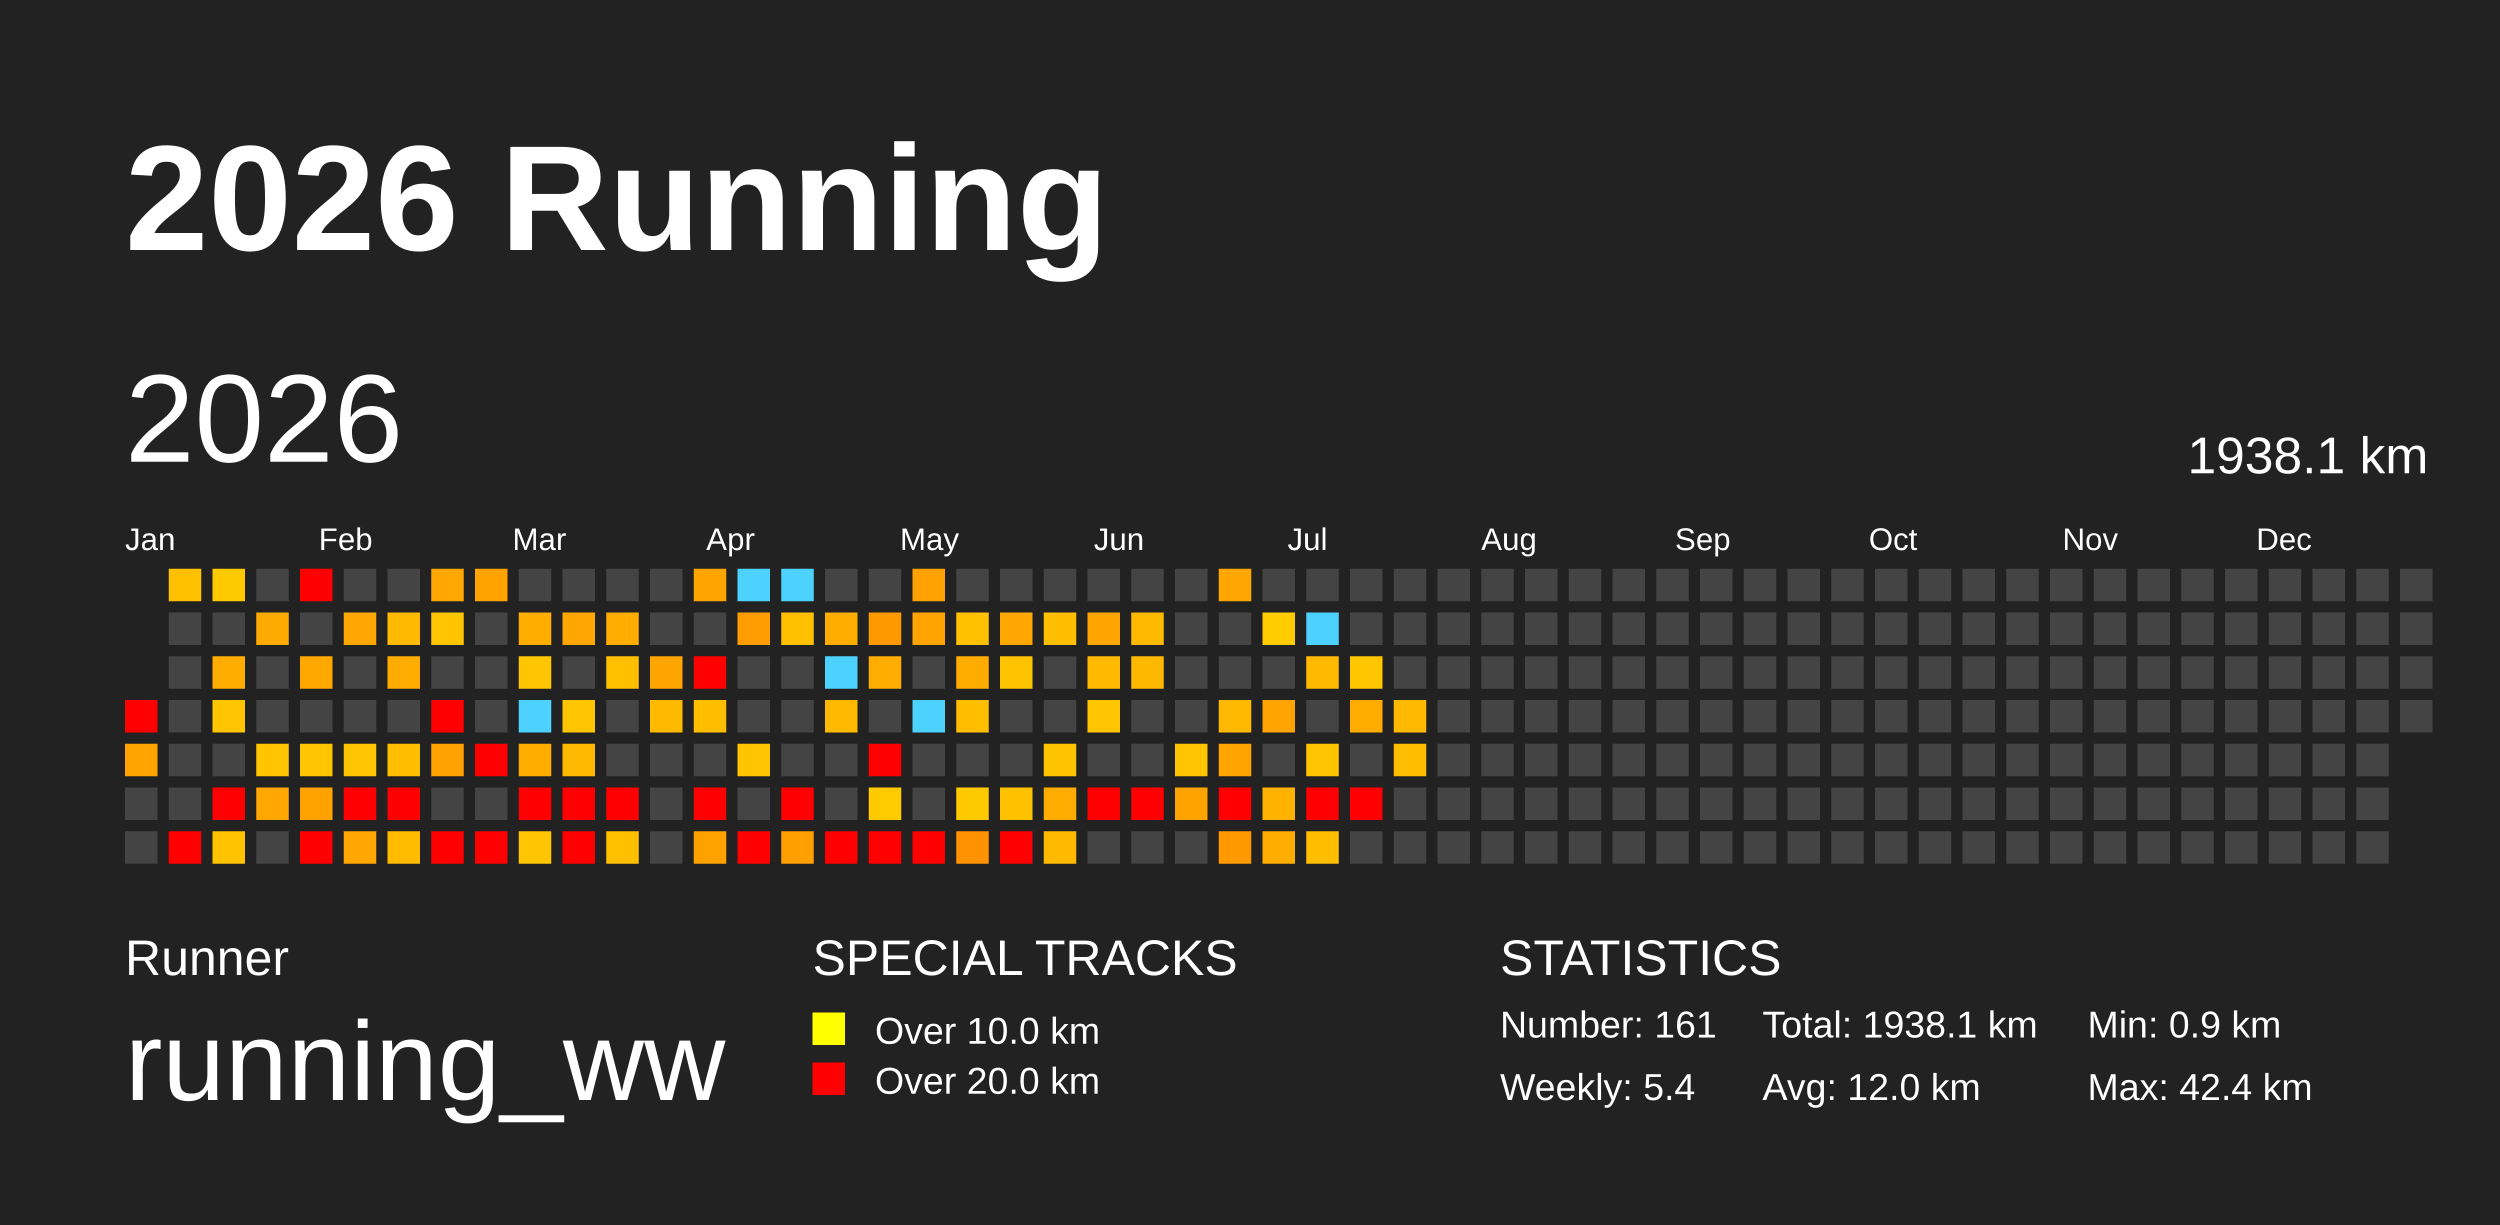
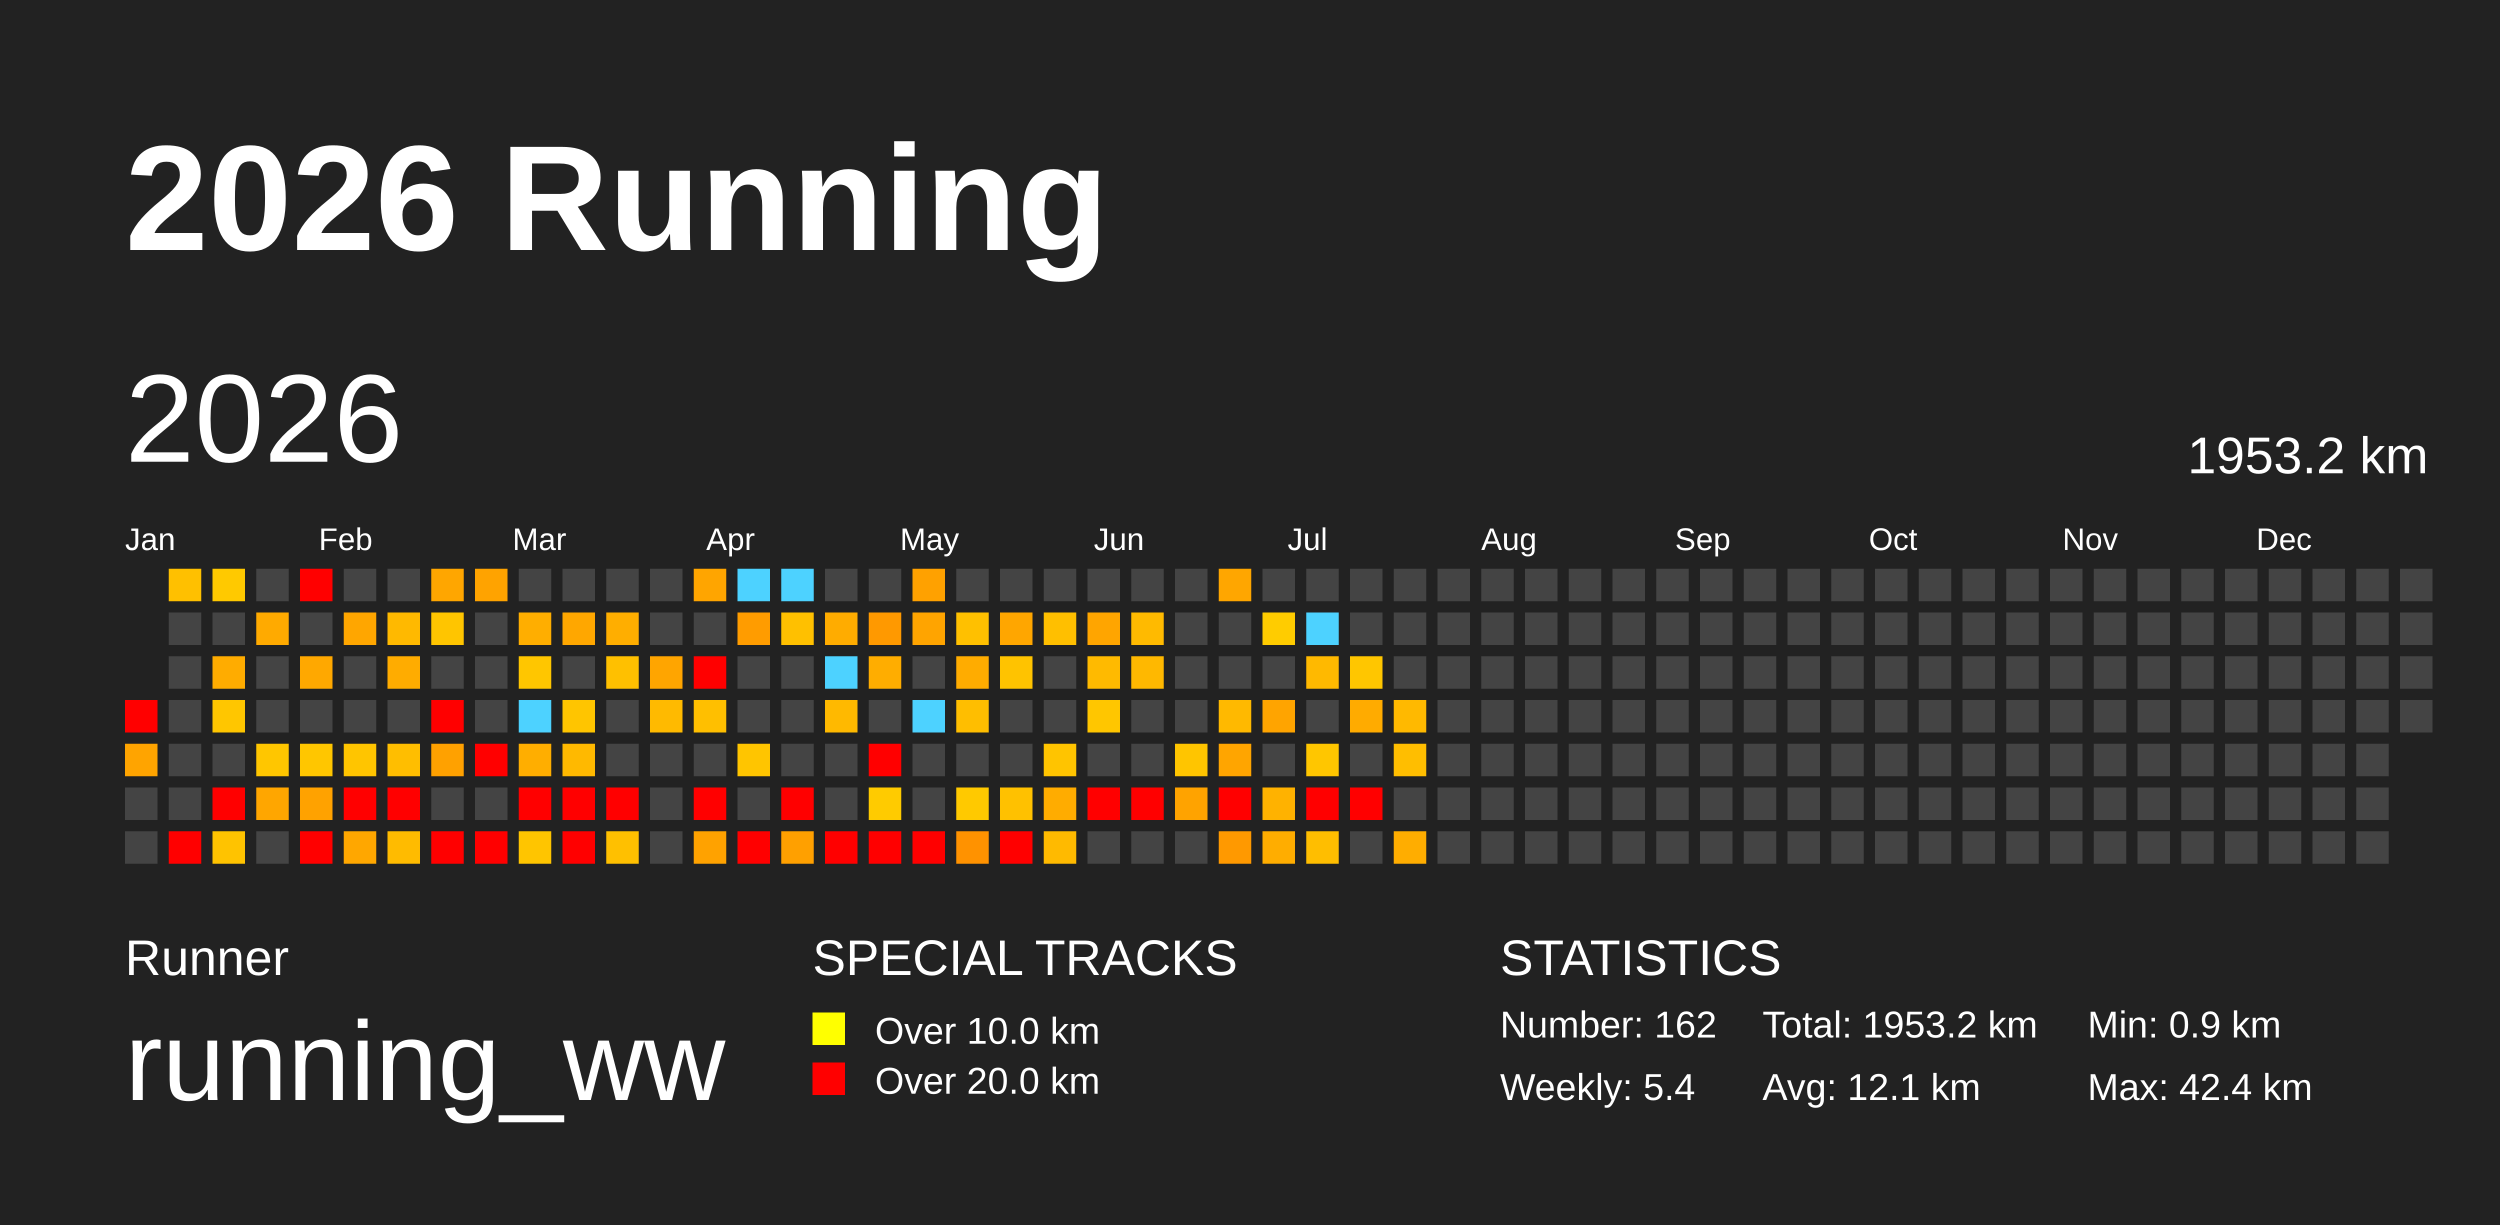
<svg xmlns="http://www.w3.org/2000/svg" baseProfile="full" height="98mm" version="1.1" viewBox="0,0,200,98" width="200mm">
  <defs />
  <rect fill="#222222" height="98" width="200" x="0" y="0" />
  <text fill="#FFFFFF" style="font-size:12px; font-family:Arial; font-weight:bold;" x="10" y="20">2026 Running</text>
  <text fill="#FFFFFF" style="font-size:4px; font-family:Arial" x="10" y="78">Runner</text>
  <text fill="#FFFFFF" style="font-size:9px; font-family:Arial" x="10" y="88">running_ww</text>
  <text fill="#FFFFFF" style="font-size:4px; font-family:Arial" x="65" y="78">SPECIAL TRACKS</text>
  <rect fill="yellow" height="2.6" width="2.6" x="65" y="81" />
  <text fill="#FFFFFF" style="font-size:3px; font-family:Arial" x="70" y="83.5">Over 10.0 km</text>
  <rect fill="red" height="2.6" width="2.6" x="65" y="85" />
  <text fill="#FFFFFF" style="font-size:3px; font-family:Arial" x="70" y="87.5">Over 20.0 km</text>
  <text fill="#FFFFFF" style="font-size:4px; font-family:Arial" x="120" y="78">STATISTICS</text>
-   <text fill="#FFFFFF" style="font-size:3px; font-family:Arial" x="120" y="83">Number: 161</text>
+   <text fill="#FFFFFF" style="font-size:3px; font-family:Arial" x="120" y="83">Number: 162</text>
  <text fill="#FFFFFF" style="font-size:3px; font-family:Arial" x="120" y="88">Weekly: 5.4</text>
-   <text fill="#FFFFFF" style="font-size:3px; font-family:Arial" x="141" y="83">Total: 1938.1 km</text>
-   <text fill="#FFFFFF" style="font-size:3px; font-family:Arial" x="141" y="88">Avg: 12.0 km</text>
+   <text fill="#FFFFFF" style="font-size:3px; font-family:Arial" x="141" y="83">Total: 1953.2 km</text>
+   <text fill="#FFFFFF" style="font-size:3px; font-family:Arial" x="141" y="88">Avg: 12.1 km</text>
  <text fill="#FFFFFF" style="font-size:3px; font-family:Arial" x="167" y="83">Min: 0.9 km</text>
  <text fill="#FFFFFF" style="font-size:3px; font-family:Arial" x="167" y="88">Max: 42.4 km</text>
  <text dominant-baseline="hanging" fill="#FFFFFF" style="font-size:10.0px; font-family:Arial;" x="10" y="30">2026</text>
-   <text dominant-baseline="hanging" fill="#FFFFFF" style="font-size:4.125px; font-family:Arial;" x="175" y="35">1938.1 km</text>
+   <text dominant-baseline="hanging" fill="#FFFFFF" style="font-size:4.125px; font-family:Arial;" x="175" y="35">1953.2 km</text>
  <text fill="#FFFFFF" style="font-size:2.5px; font-family:Arial" x="10.0" y="44">Jan</text>
  <text fill="#FFFFFF" style="font-size:2.5px; font-family:Arial" x="25.5" y="44">Feb</text>
  <text fill="#FFFFFF" style="font-size:2.5px; font-family:Arial" x="41.0" y="44">Mar</text>
  <text fill="#FFFFFF" style="font-size:2.5px; font-family:Arial" x="56.5" y="44">Apr</text>
  <text fill="#FFFFFF" style="font-size:2.5px; font-family:Arial" x="72.0" y="44">May</text>
  <text fill="#FFFFFF" style="font-size:2.5px; font-family:Arial" x="87.5" y="44">Jun</text>
  <text fill="#FFFFFF" style="font-size:2.5px; font-family:Arial" x="103.0" y="44">Jul</text>
  <text fill="#FFFFFF" style="font-size:2.5px; font-family:Arial" x="118.5" y="44">Aug</text>
  <text fill="#FFFFFF" style="font-size:2.5px; font-family:Arial" x="134.0" y="44">Sep</text>
  <text fill="#FFFFFF" style="font-size:2.5px; font-family:Arial" x="149.5" y="44">Oct</text>
  <text fill="#FFFFFF" style="font-size:2.5px; font-family:Arial" x="165.0" y="44">Nov</text>
  <text fill="#FFFFFF" style="font-size:2.5px; font-family:Arial" x="180.5" y="44">Dec</text>
  <rect fill="red" height="2.6" width="2.6" x="10.0" y="56.0" />
  <rect fill="#ffa400" height="2.6" width="2.6" x="10.0" y="59.5" />
  <rect fill="#444444" height="2.6" width="2.6" x="10.0" y="63.0" />
  <rect fill="#444444" height="2.6" width="2.6" x="10.0" y="66.5" />
  <rect fill="#ffc000" height="2.6" width="2.6" x="13.5" y="45.5" />
  <rect fill="#444444" height="2.6" width="2.6" x="13.5" y="49.0" />
  <rect fill="#444444" height="2.6" width="2.6" x="13.5" y="52.5" />
  <rect fill="#444444" height="2.6" width="2.6" x="13.5" y="56.0" />
  <rect fill="#444444" height="2.6" width="2.6" x="13.5" y="59.5" />
  <rect fill="#444444" height="2.6" width="2.6" x="13.5" y="63.0" />
  <rect fill="red" height="2.6" width="2.6" x="13.5" y="66.5" />
  <rect fill="#ffc900" height="2.6" width="2.6" x="17.0" y="45.5" />
  <rect fill="#444444" height="2.6" width="2.6" x="17.0" y="49.0" />
  <rect fill="#ffac00" height="2.6" width="2.6" x="17.0" y="52.5" />
  <rect fill="#ffc600" height="2.6" width="2.6" x="17.0" y="56.0" />
  <rect fill="#444444" height="2.6" width="2.6" x="17.0" y="59.5" />
  <rect fill="red" height="2.6" width="2.6" x="17.0" y="63.0" />
  <rect fill="#ffc300" height="2.6" width="2.6" x="17.0" y="66.5" />
  <rect fill="#444444" height="2.6" width="2.6" x="20.5" y="45.5" />
  <rect fill="#ffaa00" height="2.6" width="2.6" x="20.5" y="49.0" />
  <rect fill="#444444" height="2.6" width="2.6" x="20.5" y="52.5" />
  <rect fill="#444444" height="2.6" width="2.6" x="20.5" y="56.0" />
  <rect fill="#ffc600" height="2.6" width="2.6" x="20.5" y="59.5" />
  <rect fill="#ffa600" height="2.6" width="2.6" x="20.5" y="63.0" />
  <rect fill="#444444" height="2.6" width="2.6" x="20.5" y="66.5" />
  <rect fill="red" height="2.6" width="2.6" x="24.0" y="45.5" />
  <rect fill="#444444" height="2.6" width="2.6" x="24.0" y="49.0" />
  <rect fill="#ffa800" height="2.6" width="2.6" x="24.0" y="52.5" />
  <rect fill="#444444" height="2.6" width="2.6" x="24.0" y="56.0" />
  <rect fill="#ffc600" height="2.6" width="2.6" x="24.0" y="59.5" />
  <rect fill="#ffa200" height="2.6" width="2.6" x="24.0" y="63.0" />
  <rect fill="red" height="2.6" width="2.6" x="24.0" y="66.5" />
  <rect fill="#444444" height="2.6" width="2.6" x="27.5" y="45.5" />
  <rect fill="#ffa600" height="2.6" width="2.6" x="27.5" y="49.0" />
  <rect fill="#444444" height="2.6" width="2.6" x="27.5" y="52.5" />
  <rect fill="#444444" height="2.6" width="2.6" x="27.5" y="56.0" />
  <rect fill="#ffc500" height="2.6" width="2.6" x="27.5" y="59.5" />
  <rect fill="red" height="2.6" width="2.6" x="27.5" y="63.0" />
  <rect fill="#ffa700" height="2.6" width="2.6" x="27.5" y="66.5" />
  <rect fill="#444444" height="2.6" width="2.6" x="31.0" y="45.5" />
  <rect fill="#ffb900" height="2.6" width="2.6" x="31.0" y="49.0" />
  <rect fill="#ffac00" height="2.6" width="2.6" x="31.0" y="52.5" />
  <rect fill="#444444" height="2.6" width="2.6" x="31.0" y="56.0" />
  <rect fill="#ffbe00" height="2.6" width="2.6" x="31.0" y="59.5" />
  <rect fill="red" height="2.6" width="2.6" x="31.0" y="63.0" />
  <rect fill="#ffbb00" height="2.6" width="2.6" x="31.0" y="66.5" />
  <rect fill="#ffa600" height="2.6" width="2.6" x="34.5" y="45.5" />
  <rect fill="#ffc500" height="2.6" width="2.6" x="34.5" y="49.0" />
  <rect fill="#444444" height="2.6" width="2.6" x="34.5" y="52.5" />
  <rect fill="red" height="2.6" width="2.6" x="34.5" y="56.0" />
  <rect fill="#ffa100" height="2.6" width="2.6" x="34.5" y="59.5" />
  <rect fill="#444444" height="2.6" width="2.6" x="34.5" y="63.0" />
  <rect fill="red" height="2.6" width="2.6" x="34.5" y="66.5" />
  <rect fill="#ffa300" height="2.6" width="2.6" x="38.0" y="45.5" />
  <rect fill="#444444" height="2.6" width="2.6" x="38.0" y="49.0" />
  <rect fill="#444444" height="2.6" width="2.6" x="38.0" y="52.5" />
  <rect fill="#444444" height="2.6" width="2.6" x="38.0" y="56.0" />
  <rect fill="red" height="2.6" width="2.6" x="38.0" y="59.5" />
  <rect fill="#444444" height="2.6" width="2.6" x="38.0" y="63.0" />
  <rect fill="red" height="2.6" width="2.6" x="38.0" y="66.5" />
  <rect fill="#444444" height="2.6" width="2.6" x="41.5" y="45.5" />
  <rect fill="#ffae00" height="2.6" width="2.6" x="41.5" y="49.0" />
  <rect fill="#ffc600" height="2.6" width="2.6" x="41.5" y="52.5" />
  <rect fill="#4dd2ff" height="2.6" width="2.6" x="41.5" y="56.0" />
  <rect fill="#ffae00" height="2.6" width="2.6" x="41.5" y="59.5" />
  <rect fill="red" height="2.6" width="2.6" x="41.5" y="63.0" />
  <rect fill="#ffc500" height="2.6" width="2.6" x="41.5" y="66.5" />
  <rect fill="#444444" height="2.6" width="2.6" x="45.0" y="45.5" />
  <rect fill="#ffa700" height="2.6" width="2.6" x="45.0" y="49.0" />
  <rect fill="#444444" height="2.6" width="2.6" x="45.0" y="52.5" />
  <rect fill="#ffc500" height="2.6" width="2.6" x="45.0" y="56.0" />
  <rect fill="#ffb900" height="2.6" width="2.6" x="45.0" y="59.5" />
  <rect fill="red" height="2.6" width="2.6" x="45.0" y="63.0" />
  <rect fill="red" height="2.6" width="2.6" x="45.0" y="66.5" />
  <rect fill="#444444" height="2.6" width="2.6" x="48.5" y="45.5" />
  <rect fill="#ffae00" height="2.6" width="2.6" x="48.5" y="49.0" />
  <rect fill="#ffc000" height="2.6" width="2.6" x="48.5" y="52.5" />
  <rect fill="#444444" height="2.6" width="2.6" x="48.5" y="56.0" />
  <rect fill="#444444" height="2.6" width="2.6" x="48.5" y="59.5" />
  <rect fill="red" height="2.6" width="2.6" x="48.5" y="63.0" />
  <rect fill="#ffc000" height="2.6" width="2.6" x="48.5" y="66.5" />
  <rect fill="#444444" height="2.6" width="2.6" x="52.0" y="45.5" />
  <rect fill="#444444" height="2.6" width="2.6" x="52.0" y="49.0" />
  <rect fill="#ffa500" height="2.6" width="2.6" x="52.0" y="52.5" />
  <rect fill="#ffba00" height="2.6" width="2.6" x="52.0" y="56.0" />
  <rect fill="#444444" height="2.6" width="2.6" x="52.0" y="59.5" />
  <rect fill="#444444" height="2.6" width="2.6" x="52.0" y="63.0" />
  <rect fill="#444444" height="2.6" width="2.6" x="52.0" y="66.5" />
  <rect fill="#ffa500" height="2.6" width="2.6" x="55.5" y="45.5" />
  <rect fill="#444444" height="2.6" width="2.6" x="55.5" y="49.0" />
  <rect fill="red" height="2.6" width="2.6" x="55.5" y="52.5" />
  <rect fill="#ffbf00" height="2.6" width="2.6" x="55.5" y="56.0" />
  <rect fill="#444444" height="2.6" width="2.6" x="55.5" y="59.5" />
  <rect fill="red" height="2.6" width="2.6" x="55.5" y="63.0" />
  <rect fill="#ffa200" height="2.6" width="2.6" x="55.5" y="66.5" />
  <rect fill="#4dd2ff" height="2.6" width="2.6" x="59.0" y="45.5" />
  <rect fill="#ff9c00" height="2.6" width="2.6" x="59.0" y="49.0" />
  <rect fill="#444444" height="2.6" width="2.6" x="59.0" y="52.5" />
  <rect fill="#444444" height="2.6" width="2.6" x="59.0" y="56.0" />
  <rect fill="#ffc500" height="2.6" width="2.6" x="59.0" y="59.5" />
  <rect fill="#444444" height="2.6" width="2.6" x="59.0" y="63.0" />
  <rect fill="red" height="2.6" width="2.6" x="59.0" y="66.5" />
  <rect fill="#4dd2ff" height="2.6" width="2.6" x="62.5" y="45.5" />
  <rect fill="#ffc000" height="2.6" width="2.6" x="62.5" y="49.0" />
  <rect fill="#444444" height="2.6" width="2.6" x="62.5" y="52.5" />
  <rect fill="#444444" height="2.6" width="2.6" x="62.5" y="56.0" />
  <rect fill="#444444" height="2.6" width="2.6" x="62.5" y="59.5" />
  <rect fill="red" height="2.6" width="2.6" x="62.5" y="63.0" />
  <rect fill="#ffa000" height="2.6" width="2.6" x="62.5" y="66.5" />
  <rect fill="#444444" height="2.6" width="2.6" x="66.0" y="45.5" />
  <rect fill="#ffac00" height="2.6" width="2.6" x="66.0" y="49.0" />
  <rect fill="#4dd2ff" height="2.6" width="2.6" x="66.0" y="52.5" />
  <rect fill="#ffb900" height="2.6" width="2.6" x="66.0" y="56.0" />
  <rect fill="#444444" height="2.6" width="2.6" x="66.0" y="59.5" />
  <rect fill="#444444" height="2.6" width="2.6" x="66.0" y="63.0" />
  <rect fill="red" height="2.6" width="2.6" x="66.0" y="66.5" />
  <rect fill="#444444" height="2.6" width="2.6" x="69.5" y="45.5" />
  <rect fill="#ff9900" height="2.6" width="2.6" x="69.5" y="49.0" />
  <rect fill="#ffad00" height="2.6" width="2.6" x="69.5" y="52.5" />
  <rect fill="#444444" height="2.6" width="2.6" x="69.5" y="56.0" />
  <rect fill="red" height="2.6" width="2.6" x="69.5" y="59.5" />
  <rect fill="#ffcb00" height="2.6" width="2.6" x="69.5" y="63.0" />
  <rect fill="red" height="2.6" width="2.6" x="69.5" y="66.5" />
  <rect fill="#ffa100" height="2.6" width="2.6" x="73.0" y="45.5" />
  <rect fill="#ffa400" height="2.6" width="2.6" x="73.0" y="49.0" />
  <rect fill="#444444" height="2.6" width="2.6" x="73.0" y="52.5" />
  <rect fill="#4dd2ff" height="2.6" width="2.6" x="73.0" y="56.0" />
  <rect fill="#444444" height="2.6" width="2.6" x="73.0" y="59.5" />
  <rect fill="#444444" height="2.6" width="2.6" x="73.0" y="63.0" />
  <rect fill="red" height="2.6" width="2.6" x="73.0" y="66.5" />
  <rect fill="#444444" height="2.6" width="2.6" x="76.5" y="45.5" />
  <rect fill="#ffc000" height="2.6" width="2.6" x="76.5" y="49.0" />
  <rect fill="#ffac00" height="2.6" width="2.6" x="76.5" y="52.5" />
  <rect fill="#ffbe00" height="2.6" width="2.6" x="76.5" y="56.0" />
  <rect fill="#444444" height="2.6" width="2.6" x="76.5" y="59.5" />
  <rect fill="#ffc900" height="2.6" width="2.6" x="76.5" y="63.0" />
  <rect fill="#ff9200" height="2.6" width="2.6" x="76.5" y="66.5" />
  <rect fill="#444444" height="2.6" width="2.6" x="80.0" y="45.5" />
  <rect fill="#ffa600" height="2.6" width="2.6" x="80.0" y="49.0" />
  <rect fill="#ffc300" height="2.6" width="2.6" x="80.0" y="52.5" />
  <rect fill="#444444" height="2.6" width="2.6" x="80.0" y="56.0" />
  <rect fill="#444444" height="2.6" width="2.6" x="80.0" y="59.5" />
  <rect fill="#ffc100" height="2.6" width="2.6" x="80.0" y="63.0" />
  <rect fill="red" height="2.6" width="2.6" x="80.0" y="66.5" />
  <rect fill="#444444" height="2.6" width="2.6" x="83.5" y="45.5" />
  <rect fill="#ffbf00" height="2.6" width="2.6" x="83.5" y="49.0" />
  <rect fill="#444444" height="2.6" width="2.6" x="83.5" y="52.5" />
  <rect fill="#444444" height="2.6" width="2.6" x="83.5" y="56.0" />
  <rect fill="#ffc400" height="2.6" width="2.6" x="83.5" y="59.5" />
  <rect fill="#ffac00" height="2.6" width="2.6" x="83.5" y="63.0" />
  <rect fill="#ffba00" height="2.6" width="2.6" x="83.5" y="66.5" />
  <rect fill="#444444" height="2.6" width="2.6" x="87.0" y="45.5" />
  <rect fill="#ffa500" height="2.6" width="2.6" x="87.0" y="49.0" />
  <rect fill="#ffba00" height="2.6" width="2.6" x="87.0" y="52.5" />
  <rect fill="#ffc600" height="2.6" width="2.6" x="87.0" y="56.0" />
  <rect fill="#444444" height="2.6" width="2.6" x="87.0" y="59.5" />
  <rect fill="red" height="2.6" width="2.6" x="87.0" y="63.0" />
  <rect fill="#444444" height="2.6" width="2.6" x="87.0" y="66.5" />
  <rect fill="#444444" height="2.6" width="2.6" x="90.5" y="45.5" />
  <rect fill="#ffba00" height="2.6" width="2.6" x="90.5" y="49.0" />
  <rect fill="#ffb800" height="2.6" width="2.6" x="90.5" y="52.5" />
  <rect fill="#444444" height="2.6" width="2.6" x="90.5" y="56.0" />
  <rect fill="#444444" height="2.6" width="2.6" x="90.5" y="59.5" />
  <rect fill="red" height="2.6" width="2.6" x="90.5" y="63.0" />
  <rect fill="#444444" height="2.6" width="2.6" x="90.5" y="66.5" />
  <rect fill="#444444" height="2.6" width="2.6" x="94.0" y="45.5" />
  <rect fill="#444444" height="2.6" width="2.6" x="94.0" y="49.0" />
  <rect fill="#444444" height="2.6" width="2.6" x="94.0" y="52.5" />
  <rect fill="#444444" height="2.6" width="2.6" x="94.0" y="56.0" />
  <rect fill="#ffc500" height="2.6" width="2.6" x="94.0" y="59.5" />
  <rect fill="#ffa300" height="2.6" width="2.6" x="94.0" y="63.0" />
  <rect fill="#444444" height="2.6" width="2.6" x="94.0" y="66.5" />
  <rect fill="#ffa600" height="2.6" width="2.6" x="97.5" y="45.5" />
  <rect fill="#444444" height="2.6" width="2.6" x="97.5" y="49.0" />
  <rect fill="#444444" height="2.6" width="2.6" x="97.5" y="52.5" />
  <rect fill="#ffb900" height="2.6" width="2.6" x="97.5" y="56.0" />
  <rect fill="#ffa500" height="2.6" width="2.6" x="97.5" y="59.5" />
  <rect fill="red" height="2.6" width="2.6" x="97.5" y="63.0" />
  <rect fill="#ff9900" height="2.6" width="2.6" x="97.5" y="66.5" />
  <rect fill="#444444" height="2.6" width="2.6" x="101.0" y="45.5" />
  <rect fill="#ffcc00" height="2.6" width="2.6" x="101.0" y="49.0" />
  <rect fill="#444444" height="2.6" width="2.6" x="101.0" y="52.5" />
  <rect fill="#ffa400" height="2.6" width="2.6" x="101.0" y="56.0" />
  <rect fill="#444444" height="2.6" width="2.6" x="101.0" y="59.5" />
  <rect fill="#ffb200" height="2.6" width="2.6" x="101.0" y="63.0" />
  <rect fill="#ffad00" height="2.6" width="2.6" x="101.0" y="66.5" />
  <rect fill="#444444" height="2.6" width="2.6" x="104.5" y="45.5" />
  <rect fill="#4dd2ff" height="2.6" width="2.6" x="104.5" y="49.0" />
  <rect fill="#ffb900" height="2.6" width="2.6" x="104.5" y="52.5" />
  <rect fill="#444444" height="2.6" width="2.6" x="104.5" y="56.0" />
  <rect fill="#ffc600" height="2.6" width="2.6" x="104.5" y="59.5" />
  <rect fill="red" height="2.6" width="2.6" x="104.5" y="63.0" />
  <rect fill="#ffbe00" height="2.6" width="2.6" x="104.5" y="66.5" />
  <rect fill="#444444" height="2.6" width="2.6" x="108.0" y="45.5" />
  <rect fill="#444444" height="2.6" width="2.6" x="108.0" y="49.0" />
  <rect fill="#ffc600" height="2.6" width="2.6" x="108.0" y="52.5" />
  <rect fill="#ffab00" height="2.6" width="2.6" x="108.0" y="56.0" />
  <rect fill="#444444" height="2.6" width="2.6" x="108.0" y="59.5" />
  <rect fill="red" height="2.6" width="2.6" x="108.0" y="63.0" />
  <rect fill="#444444" height="2.6" width="2.6" x="108.0" y="66.5" />
  <rect fill="#444444" height="2.6" width="2.6" x="111.5" y="45.5" />
  <rect fill="#444444" height="2.6" width="2.6" x="111.5" y="49.0" />
  <rect fill="#444444" height="2.6" width="2.6" x="111.5" y="52.5" />
  <rect fill="#ffb900" height="2.6" width="2.6" x="111.5" y="56.0" />
  <rect fill="#ffbe00" height="2.6" width="2.6" x="111.5" y="59.5" />
  <rect fill="#444444" height="2.6" width="2.6" x="111.5" y="63.0" />
-   <rect fill="#444444" height="2.6" width="2.6" x="111.5" y="66.5" />
+   <rect fill="#ffad00" height="2.6" width="2.6" x="111.5" y="66.5" />
  <rect fill="#444444" height="2.6" width="2.6" x="115.0" y="45.5" />
  <rect fill="#444444" height="2.6" width="2.6" x="115.0" y="49.0" />
  <rect fill="#444444" height="2.6" width="2.6" x="115.0" y="52.5" />
  <rect fill="#444444" height="2.6" width="2.6" x="115.0" y="56.0" />
  <rect fill="#444444" height="2.6" width="2.6" x="115.0" y="59.5" />
  <rect fill="#444444" height="2.6" width="2.6" x="115.0" y="63.0" />
  <rect fill="#444444" height="2.6" width="2.6" x="115.0" y="66.5" />
  <rect fill="#444444" height="2.6" width="2.6" x="118.5" y="45.5" />
  <rect fill="#444444" height="2.6" width="2.6" x="118.5" y="49.0" />
  <rect fill="#444444" height="2.6" width="2.6" x="118.5" y="52.5" />
  <rect fill="#444444" height="2.6" width="2.6" x="118.5" y="56.0" />
  <rect fill="#444444" height="2.6" width="2.6" x="118.5" y="59.5" />
  <rect fill="#444444" height="2.6" width="2.6" x="118.5" y="63.0" />
  <rect fill="#444444" height="2.6" width="2.6" x="118.5" y="66.5" />
  <rect fill="#444444" height="2.6" width="2.6" x="122.0" y="45.5" />
  <rect fill="#444444" height="2.6" width="2.6" x="122.0" y="49.0" />
  <rect fill="#444444" height="2.6" width="2.6" x="122.0" y="52.5" />
  <rect fill="#444444" height="2.6" width="2.6" x="122.0" y="56.0" />
  <rect fill="#444444" height="2.6" width="2.6" x="122.0" y="59.5" />
  <rect fill="#444444" height="2.6" width="2.6" x="122.0" y="63.0" />
  <rect fill="#444444" height="2.6" width="2.6" x="122.0" y="66.5" />
  <rect fill="#444444" height="2.6" width="2.6" x="125.5" y="45.5" />
  <rect fill="#444444" height="2.6" width="2.6" x="125.5" y="49.0" />
  <rect fill="#444444" height="2.6" width="2.6" x="125.5" y="52.5" />
  <rect fill="#444444" height="2.6" width="2.6" x="125.5" y="56.0" />
  <rect fill="#444444" height="2.6" width="2.6" x="125.5" y="59.5" />
  <rect fill="#444444" height="2.6" width="2.6" x="125.5" y="63.0" />
  <rect fill="#444444" height="2.6" width="2.6" x="125.5" y="66.5" />
  <rect fill="#444444" height="2.6" width="2.6" x="129.0" y="45.5" />
  <rect fill="#444444" height="2.6" width="2.6" x="129.0" y="49.0" />
  <rect fill="#444444" height="2.6" width="2.6" x="129.0" y="52.5" />
  <rect fill="#444444" height="2.6" width="2.6" x="129.0" y="56.0" />
  <rect fill="#444444" height="2.6" width="2.6" x="129.0" y="59.5" />
  <rect fill="#444444" height="2.6" width="2.6" x="129.0" y="63.0" />
  <rect fill="#444444" height="2.6" width="2.6" x="129.0" y="66.5" />
  <rect fill="#444444" height="2.6" width="2.6" x="132.5" y="45.5" />
  <rect fill="#444444" height="2.6" width="2.6" x="132.5" y="49.0" />
  <rect fill="#444444" height="2.6" width="2.6" x="132.5" y="52.5" />
  <rect fill="#444444" height="2.6" width="2.6" x="132.5" y="56.0" />
  <rect fill="#444444" height="2.6" width="2.6" x="132.5" y="59.5" />
  <rect fill="#444444" height="2.6" width="2.6" x="132.5" y="63.0" />
  <rect fill="#444444" height="2.6" width="2.6" x="132.5" y="66.5" />
  <rect fill="#444444" height="2.6" width="2.6" x="136.0" y="45.5" />
  <rect fill="#444444" height="2.6" width="2.6" x="136.0" y="49.0" />
  <rect fill="#444444" height="2.6" width="2.6" x="136.0" y="52.5" />
  <rect fill="#444444" height="2.6" width="2.6" x="136.0" y="56.0" />
  <rect fill="#444444" height="2.6" width="2.6" x="136.0" y="59.5" />
  <rect fill="#444444" height="2.6" width="2.6" x="136.0" y="63.0" />
  <rect fill="#444444" height="2.6" width="2.6" x="136.0" y="66.5" />
  <rect fill="#444444" height="2.6" width="2.6" x="139.5" y="45.5" />
  <rect fill="#444444" height="2.6" width="2.6" x="139.5" y="49.0" />
  <rect fill="#444444" height="2.6" width="2.6" x="139.5" y="52.5" />
  <rect fill="#444444" height="2.6" width="2.6" x="139.5" y="56.0" />
  <rect fill="#444444" height="2.6" width="2.6" x="139.5" y="59.5" />
  <rect fill="#444444" height="2.6" width="2.6" x="139.5" y="63.0" />
  <rect fill="#444444" height="2.6" width="2.6" x="139.5" y="66.5" />
  <rect fill="#444444" height="2.6" width="2.6" x="143.0" y="45.5" />
  <rect fill="#444444" height="2.6" width="2.6" x="143.0" y="49.0" />
  <rect fill="#444444" height="2.6" width="2.6" x="143.0" y="52.5" />
  <rect fill="#444444" height="2.6" width="2.6" x="143.0" y="56.0" />
  <rect fill="#444444" height="2.6" width="2.6" x="143.0" y="59.5" />
  <rect fill="#444444" height="2.6" width="2.6" x="143.0" y="63.0" />
  <rect fill="#444444" height="2.6" width="2.6" x="143.0" y="66.5" />
  <rect fill="#444444" height="2.6" width="2.6" x="146.5" y="45.5" />
  <rect fill="#444444" height="2.6" width="2.6" x="146.5" y="49.0" />
  <rect fill="#444444" height="2.6" width="2.6" x="146.5" y="52.5" />
  <rect fill="#444444" height="2.6" width="2.6" x="146.5" y="56.0" />
  <rect fill="#444444" height="2.6" width="2.6" x="146.5" y="59.5" />
  <rect fill="#444444" height="2.6" width="2.6" x="146.5" y="63.0" />
  <rect fill="#444444" height="2.6" width="2.6" x="146.5" y="66.5" />
  <rect fill="#444444" height="2.6" width="2.6" x="150.0" y="45.5" />
  <rect fill="#444444" height="2.6" width="2.6" x="150.0" y="49.0" />
  <rect fill="#444444" height="2.6" width="2.6" x="150.0" y="52.5" />
  <rect fill="#444444" height="2.6" width="2.6" x="150.0" y="56.0" />
  <rect fill="#444444" height="2.6" width="2.6" x="150.0" y="59.5" />
  <rect fill="#444444" height="2.6" width="2.6" x="150.0" y="63.0" />
  <rect fill="#444444" height="2.6" width="2.6" x="150.0" y="66.5" />
  <rect fill="#444444" height="2.6" width="2.6" x="153.5" y="45.5" />
  <rect fill="#444444" height="2.6" width="2.6" x="153.5" y="49.0" />
  <rect fill="#444444" height="2.6" width="2.6" x="153.5" y="52.5" />
  <rect fill="#444444" height="2.6" width="2.6" x="153.5" y="56.0" />
  <rect fill="#444444" height="2.6" width="2.6" x="153.5" y="59.5" />
  <rect fill="#444444" height="2.6" width="2.6" x="153.5" y="63.0" />
  <rect fill="#444444" height="2.6" width="2.6" x="153.5" y="66.5" />
  <rect fill="#444444" height="2.6" width="2.6" x="157.0" y="45.5" />
  <rect fill="#444444" height="2.6" width="2.6" x="157.0" y="49.0" />
  <rect fill="#444444" height="2.6" width="2.6" x="157.0" y="52.5" />
  <rect fill="#444444" height="2.6" width="2.6" x="157.0" y="56.0" />
  <rect fill="#444444" height="2.6" width="2.6" x="157.0" y="59.5" />
  <rect fill="#444444" height="2.6" width="2.6" x="157.0" y="63.0" />
  <rect fill="#444444" height="2.6" width="2.6" x="157.0" y="66.5" />
  <rect fill="#444444" height="2.6" width="2.6" x="160.5" y="45.5" />
  <rect fill="#444444" height="2.6" width="2.6" x="160.5" y="49.0" />
  <rect fill="#444444" height="2.6" width="2.6" x="160.5" y="52.5" />
  <rect fill="#444444" height="2.6" width="2.6" x="160.5" y="56.0" />
  <rect fill="#444444" height="2.6" width="2.6" x="160.5" y="59.5" />
  <rect fill="#444444" height="2.6" width="2.6" x="160.5" y="63.0" />
  <rect fill="#444444" height="2.6" width="2.6" x="160.5" y="66.5" />
  <rect fill="#444444" height="2.6" width="2.6" x="164.0" y="45.5" />
  <rect fill="#444444" height="2.6" width="2.6" x="164.0" y="49.0" />
  <rect fill="#444444" height="2.6" width="2.6" x="164.0" y="52.5" />
  <rect fill="#444444" height="2.6" width="2.6" x="164.0" y="56.0" />
  <rect fill="#444444" height="2.6" width="2.6" x="164.0" y="59.5" />
  <rect fill="#444444" height="2.6" width="2.6" x="164.0" y="63.0" />
  <rect fill="#444444" height="2.6" width="2.6" x="164.0" y="66.5" />
  <rect fill="#444444" height="2.6" width="2.6" x="167.5" y="45.5" />
  <rect fill="#444444" height="2.6" width="2.6" x="167.5" y="49.0" />
  <rect fill="#444444" height="2.6" width="2.6" x="167.5" y="52.5" />
  <rect fill="#444444" height="2.6" width="2.6" x="167.5" y="56.0" />
  <rect fill="#444444" height="2.6" width="2.6" x="167.5" y="59.5" />
  <rect fill="#444444" height="2.6" width="2.6" x="167.5" y="63.0" />
  <rect fill="#444444" height="2.6" width="2.6" x="167.5" y="66.5" />
  <rect fill="#444444" height="2.6" width="2.6" x="171.0" y="45.5" />
  <rect fill="#444444" height="2.6" width="2.6" x="171.0" y="49.0" />
  <rect fill="#444444" height="2.6" width="2.6" x="171.0" y="52.5" />
  <rect fill="#444444" height="2.6" width="2.6" x="171.0" y="56.0" />
  <rect fill="#444444" height="2.6" width="2.6" x="171.0" y="59.5" />
  <rect fill="#444444" height="2.6" width="2.6" x="171.0" y="63.0" />
  <rect fill="#444444" height="2.6" width="2.6" x="171.0" y="66.5" />
  <rect fill="#444444" height="2.6" width="2.6" x="174.5" y="45.5" />
  <rect fill="#444444" height="2.6" width="2.6" x="174.5" y="49.0" />
  <rect fill="#444444" height="2.6" width="2.6" x="174.5" y="52.5" />
  <rect fill="#444444" height="2.6" width="2.6" x="174.5" y="56.0" />
  <rect fill="#444444" height="2.6" width="2.6" x="174.5" y="59.5" />
  <rect fill="#444444" height="2.6" width="2.6" x="174.5" y="63.0" />
  <rect fill="#444444" height="2.6" width="2.6" x="174.5" y="66.5" />
  <rect fill="#444444" height="2.6" width="2.6" x="178.0" y="45.5" />
  <rect fill="#444444" height="2.6" width="2.6" x="178.0" y="49.0" />
  <rect fill="#444444" height="2.6" width="2.6" x="178.0" y="52.5" />
  <rect fill="#444444" height="2.6" width="2.6" x="178.0" y="56.0" />
  <rect fill="#444444" height="2.6" width="2.6" x="178.0" y="59.5" />
  <rect fill="#444444" height="2.6" width="2.6" x="178.0" y="63.0" />
  <rect fill="#444444" height="2.6" width="2.6" x="178.0" y="66.5" />
  <rect fill="#444444" height="2.6" width="2.6" x="181.5" y="45.5" />
  <rect fill="#444444" height="2.6" width="2.6" x="181.5" y="49.0" />
  <rect fill="#444444" height="2.6" width="2.6" x="181.5" y="52.5" />
  <rect fill="#444444" height="2.6" width="2.6" x="181.5" y="56.0" />
  <rect fill="#444444" height="2.6" width="2.6" x="181.5" y="59.5" />
  <rect fill="#444444" height="2.6" width="2.6" x="181.5" y="63.0" />
  <rect fill="#444444" height="2.6" width="2.6" x="181.5" y="66.5" />
  <rect fill="#444444" height="2.6" width="2.6" x="185.0" y="45.5" />
  <rect fill="#444444" height="2.6" width="2.6" x="185.0" y="49.0" />
  <rect fill="#444444" height="2.6" width="2.6" x="185.0" y="52.5" />
  <rect fill="#444444" height="2.6" width="2.6" x="185.0" y="56.0" />
  <rect fill="#444444" height="2.6" width="2.6" x="185.0" y="59.5" />
  <rect fill="#444444" height="2.6" width="2.6" x="185.0" y="63.0" />
  <rect fill="#444444" height="2.6" width="2.6" x="185.0" y="66.5" />
  <rect fill="#444444" height="2.6" width="2.6" x="188.5" y="45.5" />
  <rect fill="#444444" height="2.6" width="2.6" x="188.5" y="49.0" />
  <rect fill="#444444" height="2.6" width="2.6" x="188.5" y="52.5" />
  <rect fill="#444444" height="2.6" width="2.6" x="188.5" y="56.0" />
  <rect fill="#444444" height="2.6" width="2.6" x="188.5" y="59.5" />
  <rect fill="#444444" height="2.6" width="2.6" x="188.5" y="63.0" />
  <rect fill="#444444" height="2.6" width="2.6" x="188.5" y="66.5" />
  <rect fill="#444444" height="2.6" width="2.6" x="192.0" y="45.5" />
  <rect fill="#444444" height="2.6" width="2.6" x="192.0" y="49.0" />
  <rect fill="#444444" height="2.6" width="2.6" x="192.0" y="52.5" />
  <rect fill="#444444" height="2.6" width="2.6" x="192.0" y="56.0" />
</svg>
